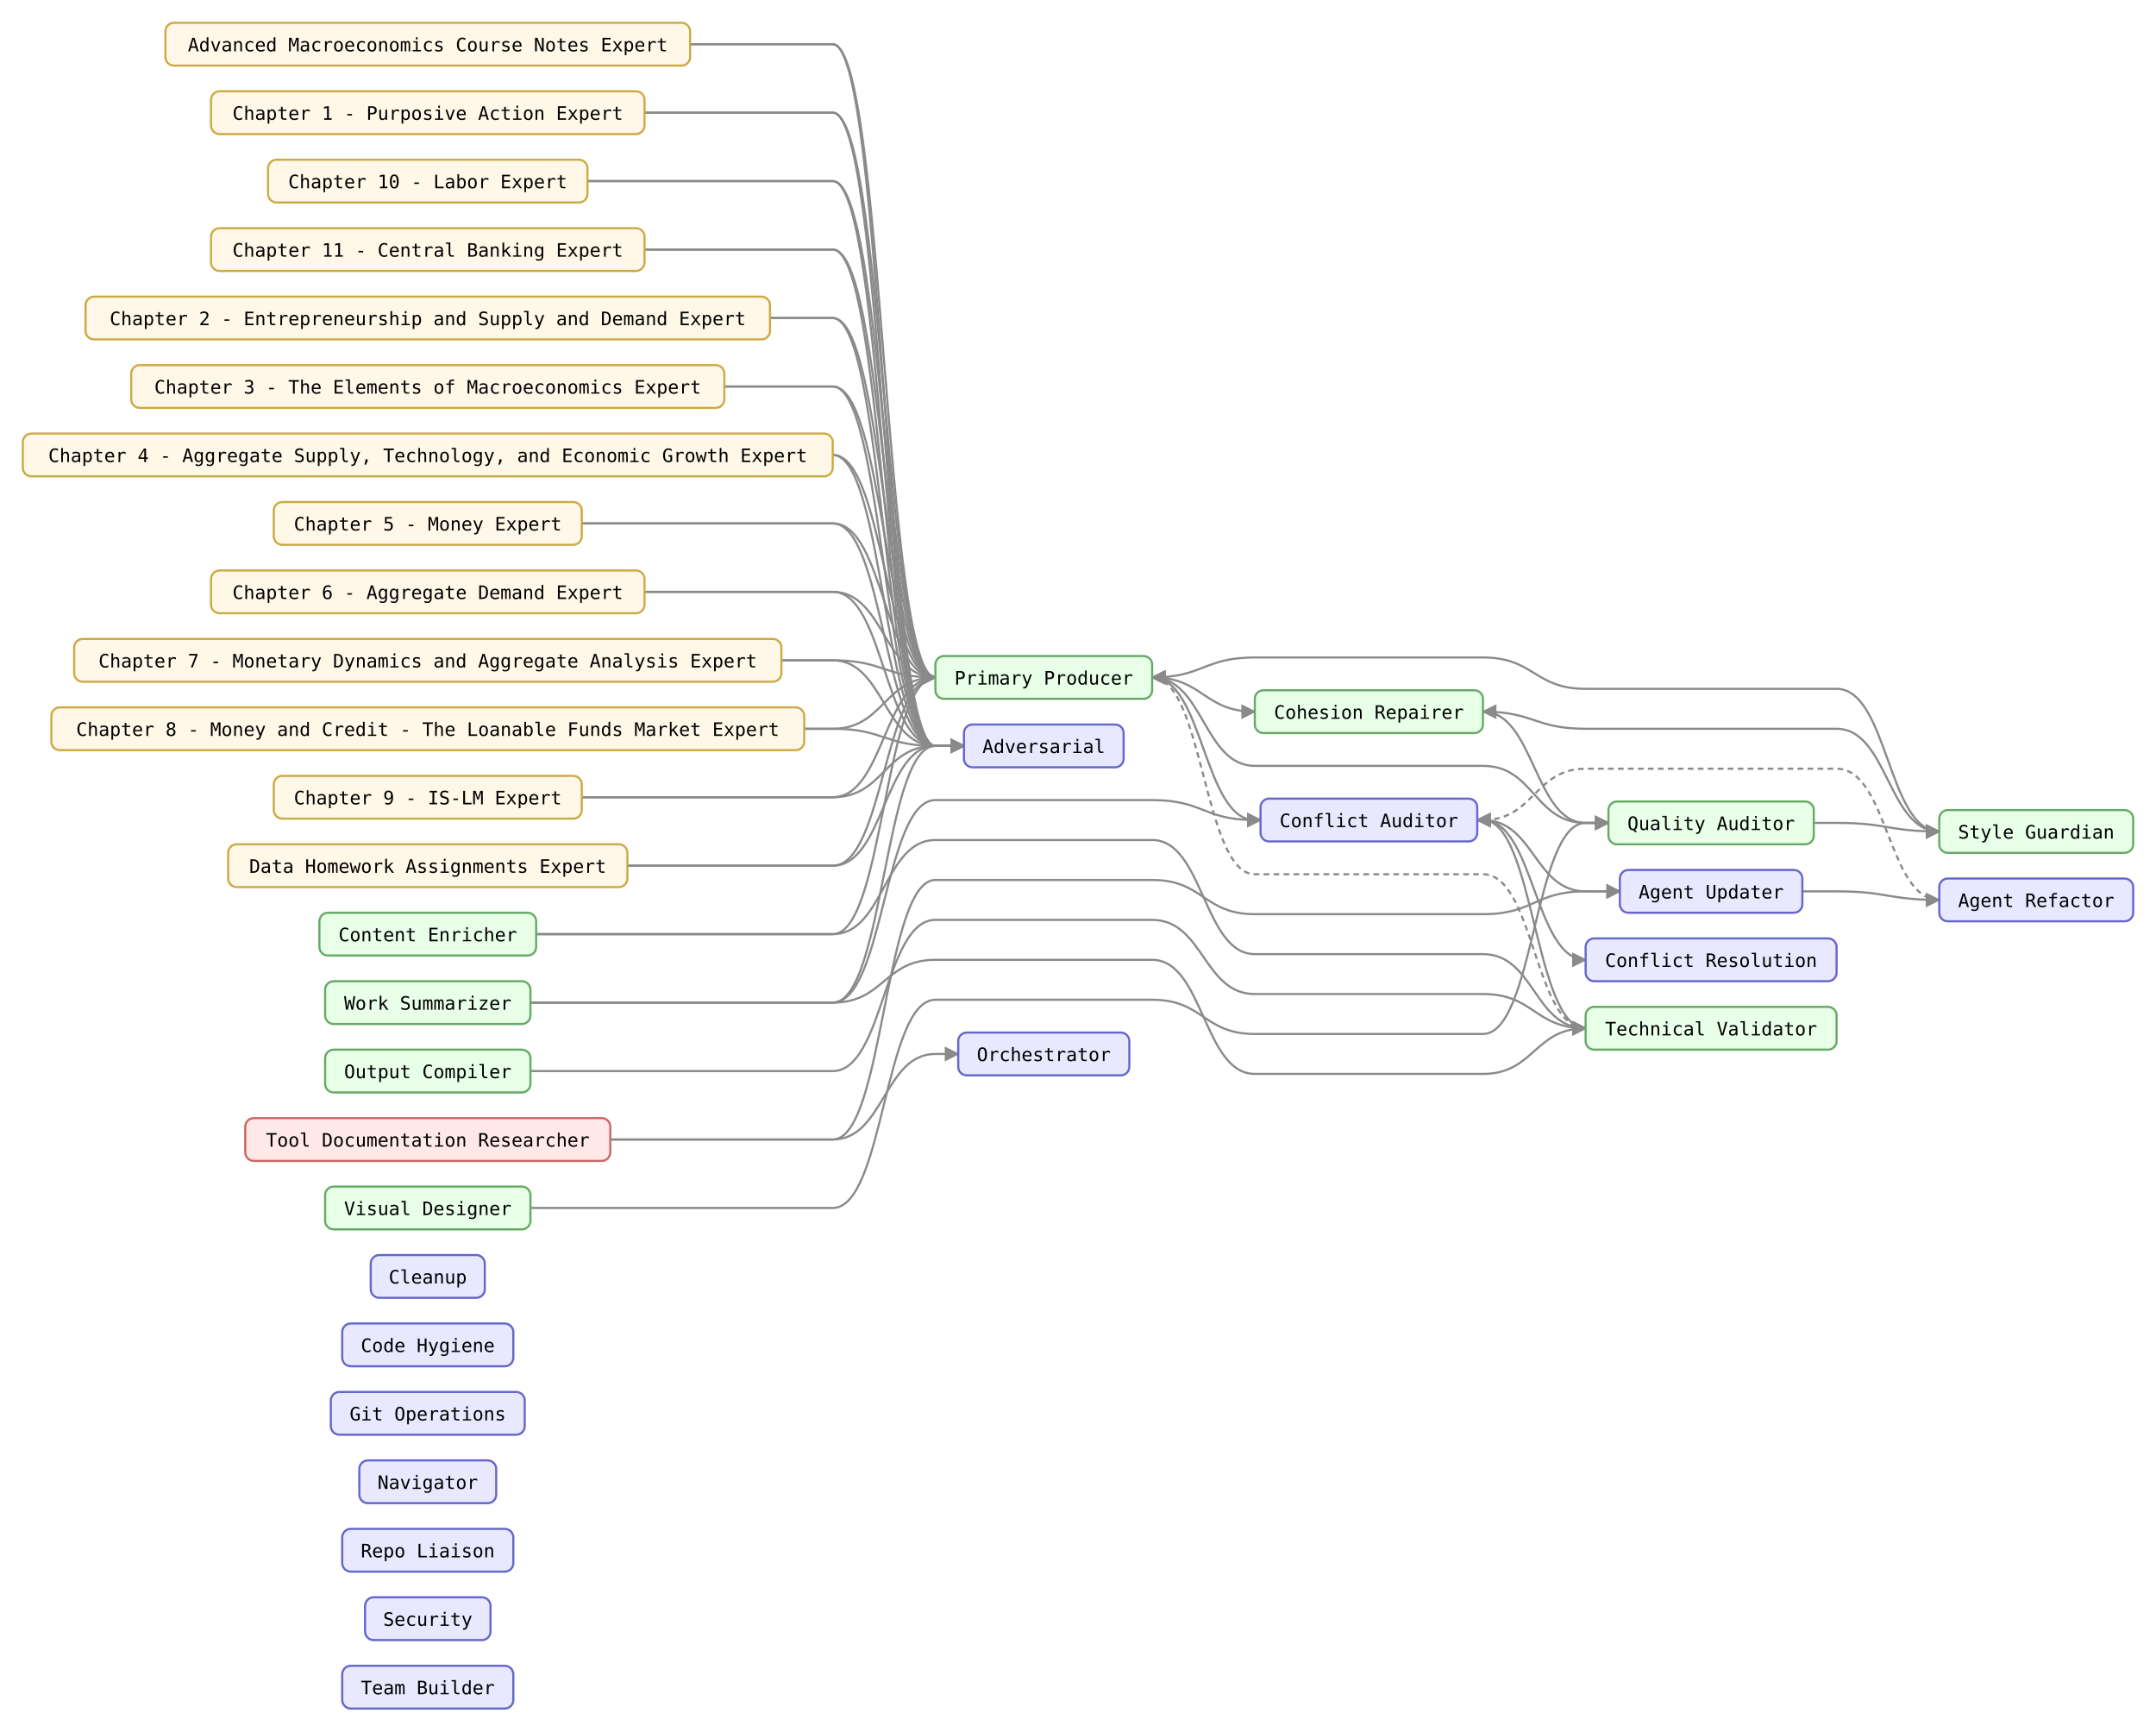
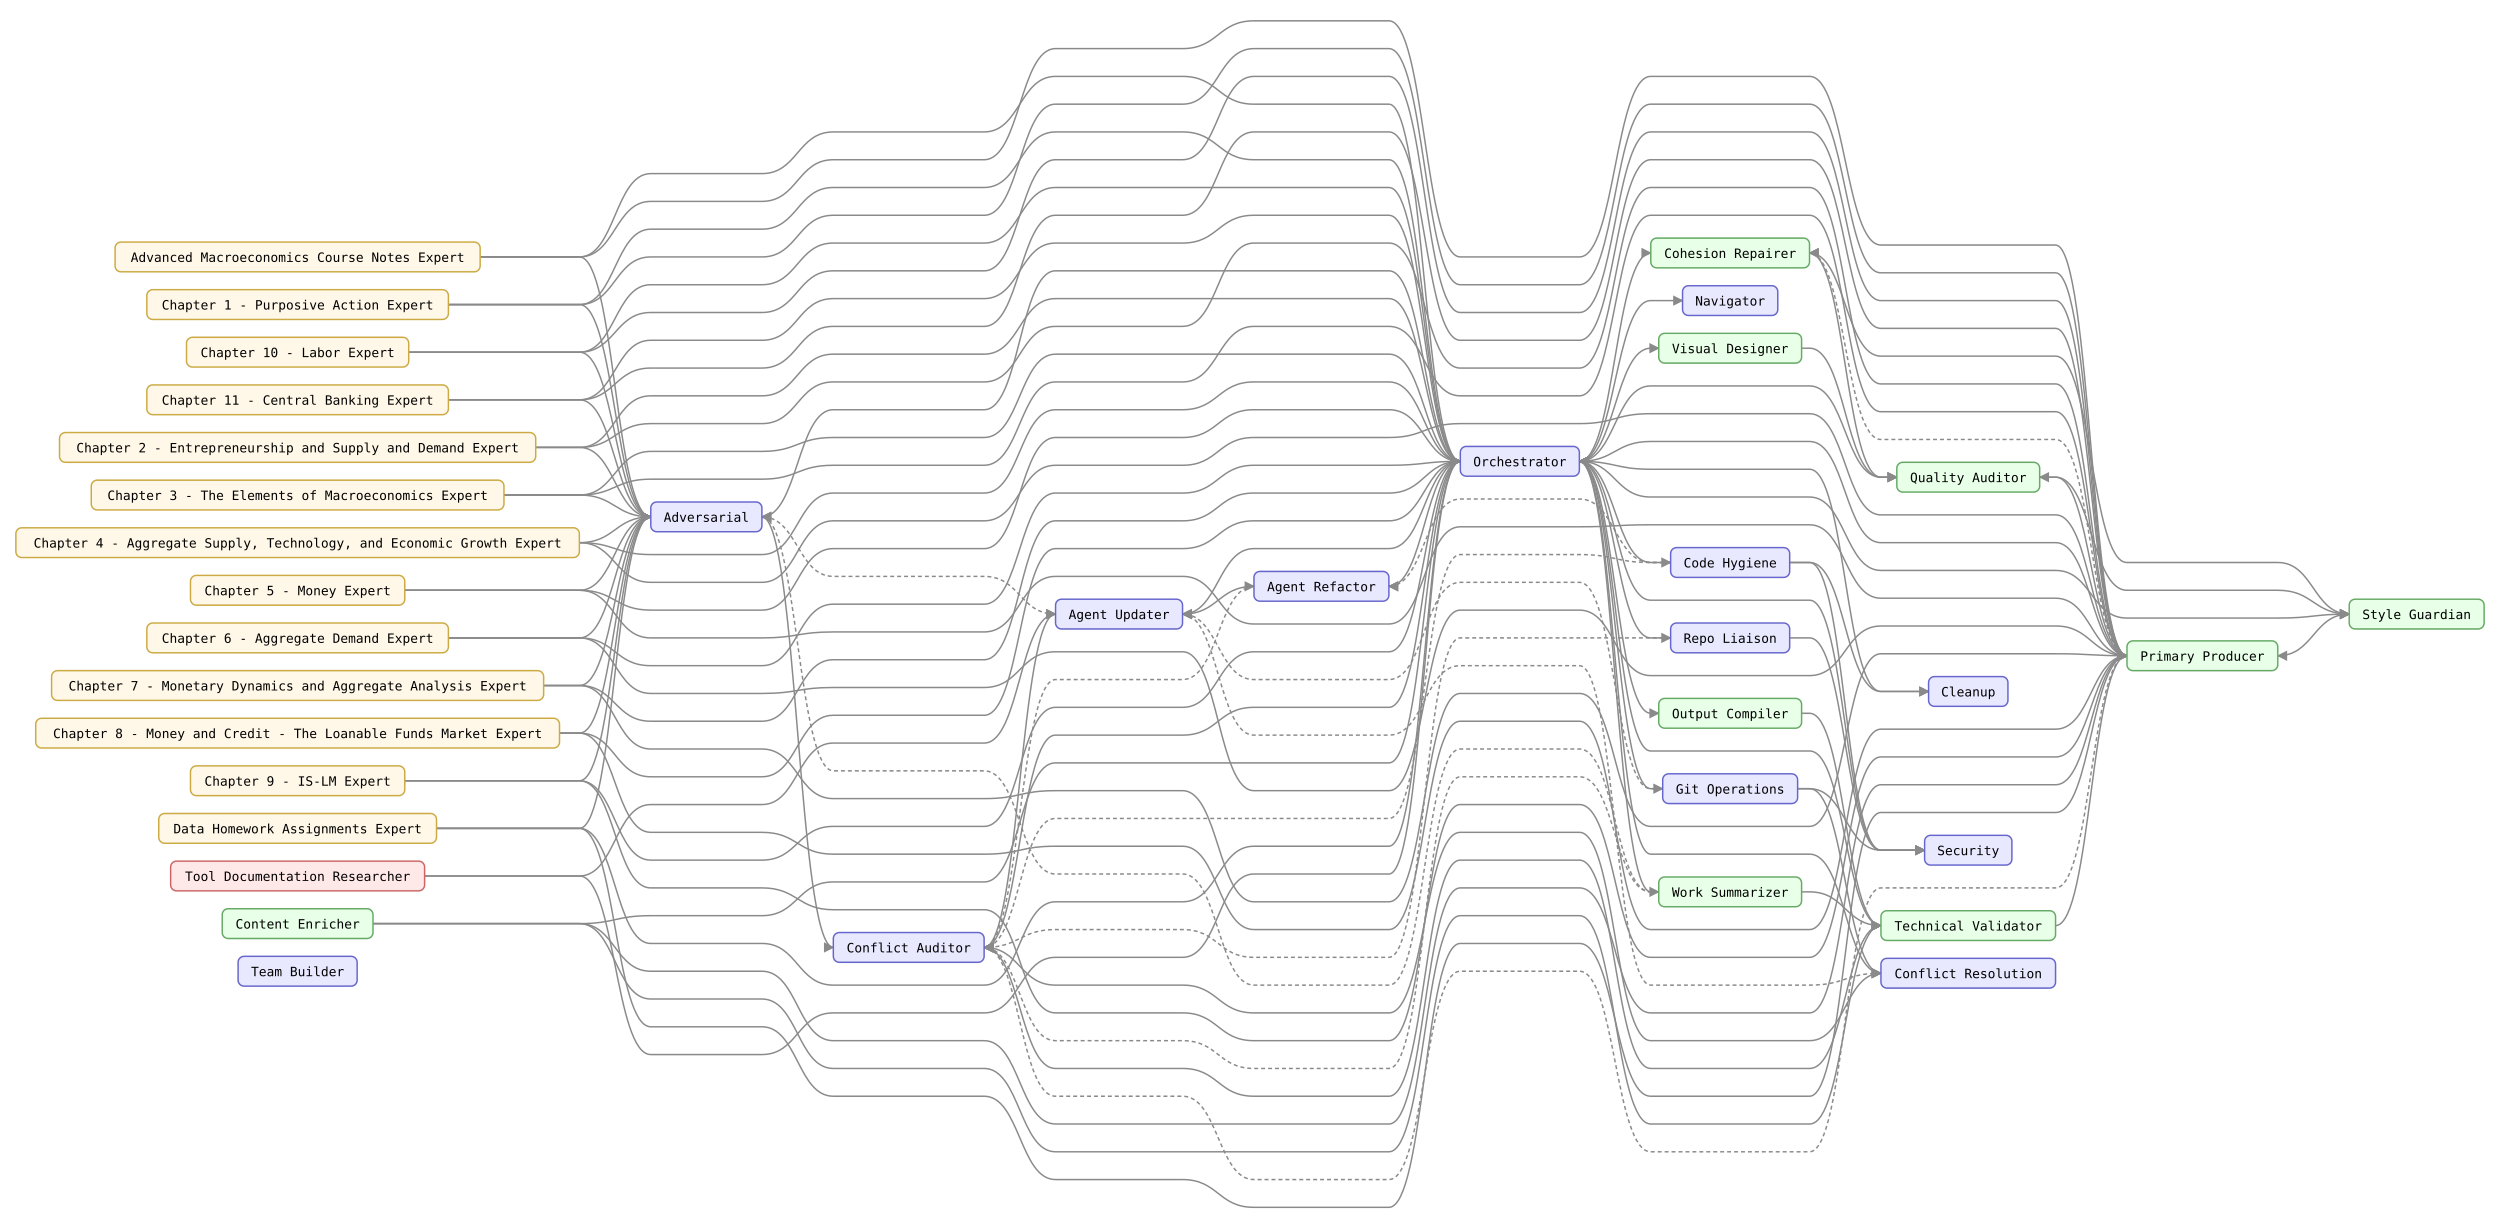
- <svg xmlns="http://www.w3.org/2000/svg" viewBox="0 0 1512 1214" width="1512" height="1214" font-family="monospace">
+ <svg xmlns="http://www.w3.org/2000/svg" viewBox="0 0 2520 1238" width="2520" height="1238" font-family="monospace">
  <defs>
    <marker id="arrow" viewBox="0 0 10 10" refX="9" refY="5" markerWidth="7" markerHeight="7" orient="auto-start-reverse">
      <polygon points="0,0 10,5 0,10" fill="#8a8a8a" />
    </marker>
  </defs>
-   <path d="M484,31 L584,31 C620,31 620,523 656,523 L676,523" fill="none" stroke="#8a8a8a" stroke-width="1.5" marker-end="url(#arrow)" />
-   <path d="M484,31 L584,31 C620,31 620,475 656,475" fill="none" stroke="#8a8a8a" stroke-width="1.5" marker-end="url(#arrow)" />
-   <path d="M1360,631 C1324,631 1324,539 1288,539 L1112,539 C1076,539 1076,575 1040,575 L1036,575" fill="none" stroke="#8a8a8a" stroke-width="1.5" stroke-dasharray="4,3" marker-end="url(#arrow)" />
-   <path d="M1264,625 L1288,625 C1324,625 1324,631 1360,631" fill="none" stroke="#8a8a8a" stroke-width="1.5" marker-end="url(#arrow)" />
-   <path d="M1136,625 L1112,625 C1076,625 1076,575 1040,575 L1036,575" fill="none" stroke="#8a8a8a" stroke-width="1.5" marker-start="url(#arrow)" marker-end="url(#arrow)" />
-   <path d="M452,79 L584,79 C620,79 620,523 656,523 L676,523" fill="none" stroke="#8a8a8a" stroke-width="1.5" marker-end="url(#arrow)" />
-   <path d="M452,79 L584,79 C620,79 620,475 656,475" fill="none" stroke="#8a8a8a" stroke-width="1.5" marker-end="url(#arrow)" />
-   <path d="M412,127 L584,127 C620,127 620,523 656,523 L676,523" fill="none" stroke="#8a8a8a" stroke-width="1.5" marker-end="url(#arrow)" />
-   <path d="M412,127 L584,127 C620,127 620,475 656,475" fill="none" stroke="#8a8a8a" stroke-width="1.5" marker-end="url(#arrow)" />
-   <path d="M452,175 L584,175 C620,175 620,523 656,523 L676,523" fill="none" stroke="#8a8a8a" stroke-width="1.5" marker-end="url(#arrow)" />
-   <path d="M452,175 L584,175 C620,175 620,475 656,475" fill="none" stroke="#8a8a8a" stroke-width="1.5" marker-end="url(#arrow)" />
-   <path d="M540,223 L584,223 C620,223 620,523 656,523 L676,523" fill="none" stroke="#8a8a8a" stroke-width="1.5" marker-end="url(#arrow)" />
-   <path d="M540,223 L584,223 C620,223 620,475 656,475" fill="none" stroke="#8a8a8a" stroke-width="1.5" marker-end="url(#arrow)" />
-   <path d="M508,271 L584,271 C620,271 620,523 656,523 L676,523" fill="none" stroke="#8a8a8a" stroke-width="1.5" marker-end="url(#arrow)" />
-   <path d="M508,271 L584,271 C620,271 620,475 656,475" fill="none" stroke="#8a8a8a" stroke-width="1.5" marker-end="url(#arrow)" />
-   <path d="M584,319 C620,319 620,523 656,523 L676,523" fill="none" stroke="#8a8a8a" stroke-width="1.5" marker-end="url(#arrow)" />
-   <path d="M584,319 C620,319 620,475 656,475" fill="none" stroke="#8a8a8a" stroke-width="1.5" marker-end="url(#arrow)" />
-   <path d="M408,367 L584,367 C620,367 620,523 656,523 L676,523" fill="none" stroke="#8a8a8a" stroke-width="1.5" marker-end="url(#arrow)" />
-   <path d="M408,367 L584,367 C620,367 620,475 656,475" fill="none" stroke="#8a8a8a" stroke-width="1.5" marker-end="url(#arrow)" />
-   <path d="M452,415 L584,415 C620,415 620,523 656,523 L676,523" fill="none" stroke="#8a8a8a" stroke-width="1.5" marker-end="url(#arrow)" />
-   <path d="M452,415 L584,415 C620,415 620,475 656,475" fill="none" stroke="#8a8a8a" stroke-width="1.5" marker-end="url(#arrow)" />
-   <path d="M548,463 L584,463 C620,463 620,523 656,523 L676,523" fill="none" stroke="#8a8a8a" stroke-width="1.5" marker-end="url(#arrow)" />
-   <path d="M548,463 L584,463 C620,463 620,475 656,475" fill="none" stroke="#8a8a8a" stroke-width="1.5" marker-end="url(#arrow)" />
-   <path d="M564,511 L584,511 C620,511 620,523 656,523 L676,523" fill="none" stroke="#8a8a8a" stroke-width="1.5" marker-end="url(#arrow)" />
-   <path d="M564,511 L584,511 C620,511 620,475 656,475" fill="none" stroke="#8a8a8a" stroke-width="1.5" marker-end="url(#arrow)" />
-   <path d="M408,559 L584,559 C620,559 620,523 656,523 L676,523" fill="none" stroke="#8a8a8a" stroke-width="1.5" marker-end="url(#arrow)" />
-   <path d="M408,559 L584,559 C620,559 620,475 656,475" fill="none" stroke="#8a8a8a" stroke-width="1.5" marker-end="url(#arrow)" />
-   <path d="M1040,499 C1076,499 1076,577 1112,577 L1128,577" fill="none" stroke="#8a8a8a" stroke-width="1.5" marker-start="url(#arrow)" marker-end="url(#arrow)" />
-   <path d="M1040,499 C1076,499 1076,511 1112,511 L1288,511 C1324,511 1324,583 1360,583" fill="none" stroke="#8a8a8a" stroke-width="1.5" marker-end="url(#arrow)" />
-   <path d="M1036,575 L1040,575 C1076,575 1076,673 1112,673" fill="none" stroke="#8a8a8a" stroke-width="1.5" marker-end="url(#arrow)" />
-   <path d="M1036,575 L1040,575 C1076,575 1076,721 1112,721" fill="none" stroke="#8a8a8a" stroke-width="1.5" marker-start="url(#arrow)" marker-end="url(#arrow)" />
-   <path d="M376,655 L584,655 C620,655 620,475 656,475" fill="none" stroke="#8a8a8a" stroke-width="1.5" marker-end="url(#arrow)" />
-   <path d="M376,655 L584,655 C620,655 620,589 656,589 L808,589 C844,589 844,669 880,669 L1040,669 C1076,669 1076,721 1112,721" fill="none" stroke="#8a8a8a" stroke-width="1.5" marker-end="url(#arrow)" />
-   <path d="M440,607 L584,607 C620,607 620,523 656,523 L676,523" fill="none" stroke="#8a8a8a" stroke-width="1.5" marker-end="url(#arrow)" />
-   <path d="M440,607 L584,607 C620,607 620,475 656,475" fill="none" stroke="#8a8a8a" stroke-width="1.5" marker-end="url(#arrow)" />
-   <path d="M372,751 L584,751 C620,751 620,645 656,645 L808,645 C844,645 844,697 880,697 L1040,697 C1076,697 1076,721 1112,721" fill="none" stroke="#8a8a8a" stroke-width="1.5" marker-end="url(#arrow)" />
-   <path d="M808,475 C844,475 844,499 880,499" fill="none" stroke="#8a8a8a" stroke-width="1.5" marker-end="url(#arrow)" />
-   <path d="M808,475 C844,475 844,575 880,575 L884,575" fill="none" stroke="#8a8a8a" stroke-width="1.5" marker-end="url(#arrow)" />
-   <path d="M808,475 C844,475 844,537 880,537 L1040,537 C1076,537 1076,577 1112,577 L1128,577" fill="none" stroke="#8a8a8a" stroke-width="1.5" marker-start="url(#arrow)" marker-end="url(#arrow)" />
-   <path d="M808,475 C844,475 844,461 880,461 L1040,461 C1076,461 1076,483 1112,483 L1288,483 C1324,483 1324,583 1360,583" fill="none" stroke="#8a8a8a" stroke-width="1.5" marker-start="url(#arrow)" marker-end="url(#arrow)" />
-   <path d="M1272,577 L1288,577 C1324,577 1324,583 1360,583" fill="none" stroke="#8a8a8a" stroke-width="1.5" marker-end="url(#arrow)" />
-   <path d="M1112,721 C1076,721 1076,613 1040,613 L880,613 C844,613 844,475 808,475" fill="none" stroke="#8a8a8a" stroke-width="1.5" stroke-dasharray="4,3" marker-end="url(#arrow)" />
-   <path d="M428,799 L584,799 C620,799 620,617 656,617 L808,617 C844,617 844,641 880,641 L1040,641 C1076,641 1076,625 1112,625 L1136,625" fill="none" stroke="#8a8a8a" stroke-width="1.5" marker-end="url(#arrow)" />
-   <path d="M428,799 L584,799 C620,799 620,739 656,739 L672,739" fill="none" stroke="#8a8a8a" stroke-width="1.5" marker-end="url(#arrow)" />
-   <path d="M372,847 L584,847 C620,847 620,701 656,701 L808,701 C844,701 844,725 880,725 L1040,725 C1076,725 1076,577 1112,577 L1128,577" fill="none" stroke="#8a8a8a" stroke-width="1.5" marker-end="url(#arrow)" />
-   <path d="M372,703 L584,703 C620,703 620,523 656,523 L676,523" fill="none" stroke="#8a8a8a" stroke-width="1.5" marker-end="url(#arrow)" />
-   <path d="M372,703 L584,703 C620,703 620,561 656,561 L808,561 C844,561 844,575 880,575 L884,575" fill="none" stroke="#8a8a8a" stroke-width="1.5" marker-end="url(#arrow)" />
-   <path d="M372,703 L584,703 C620,703 620,673 656,673 L808,673 C844,673 844,753 880,753 L1040,753 C1076,753 1076,721 1112,721" fill="none" stroke="#8a8a8a" stroke-width="1.5" marker-end="url(#arrow)" />
-   <rect x="116" y="16" width="368" height="30" rx="6" fill="#fff8e8" stroke="#ccaa44" stroke-width="1.5" />
-   <text x="300" y="36" font-size="13" text-anchor="middle" fill="#000000">Advanced Macroeconomics Course Notes Expert</text>
-   <rect x="676" y="508" width="112" height="30" rx="6" fill="#e8e8ff" stroke="#6666cc" stroke-width="1.5" />
-   <text x="732" y="528" font-size="13" text-anchor="middle" fill="#000000">Adversarial</text>
-   <rect x="1360" y="616" width="136" height="30" rx="6" fill="#e8e8ff" stroke="#6666cc" stroke-width="1.5" />
-   <text x="1428" y="636" font-size="13" text-anchor="middle" fill="#000000">Agent Refactor</text>
-   <rect x="1136" y="610" width="128" height="30" rx="6" fill="#e8e8ff" stroke="#6666cc" stroke-width="1.5" />
-   <text x="1200" y="630" font-size="13" text-anchor="middle" fill="#000000">Agent Updater</text>
-   <rect x="148" y="64" width="304" height="30" rx="6" fill="#fff8e8" stroke="#ccaa44" stroke-width="1.5" />
-   <text x="300" y="84" font-size="13" text-anchor="middle" fill="#000000">Chapter 1 - Purposive Action Expert</text>
-   <rect x="188" y="112" width="224" height="30" rx="6" fill="#fff8e8" stroke="#ccaa44" stroke-width="1.5" />
-   <text x="300" y="132" font-size="13" text-anchor="middle" fill="#000000">Chapter 10 - Labor Expert</text>
-   <rect x="148" y="160" width="304" height="30" rx="6" fill="#fff8e8" stroke="#ccaa44" stroke-width="1.5" />
-   <text x="300" y="180" font-size="13" text-anchor="middle" fill="#000000">Chapter 11 - Central Banking Expert</text>
-   <rect x="60" y="208" width="480" height="30" rx="6" fill="#fff8e8" stroke="#ccaa44" stroke-width="1.5" />
-   <text x="300" y="228" font-size="13" text-anchor="middle" fill="#000000">Chapter 2 - Entrepreneurship and Supply and Demand Expert</text>
-   <rect x="92" y="256" width="416" height="30" rx="6" fill="#fff8e8" stroke="#ccaa44" stroke-width="1.5" />
-   <text x="300" y="276" font-size="13" text-anchor="middle" fill="#000000">Chapter 3 - The Elements of Macroeconomics Expert</text>
-   <rect x="16" y="304" width="568" height="30" rx="6" fill="#fff8e8" stroke="#ccaa44" stroke-width="1.5" />
-   <text x="300" y="324" font-size="13" text-anchor="middle" fill="#000000">Chapter 4 - Aggregate Supply, Technology, and Economic Growth Expert</text>
-   <rect x="192" y="352" width="216" height="30" rx="6" fill="#fff8e8" stroke="#ccaa44" stroke-width="1.5" />
-   <text x="300" y="372" font-size="13" text-anchor="middle" fill="#000000">Chapter 5 - Money Expert</text>
-   <rect x="148" y="400" width="304" height="30" rx="6" fill="#fff8e8" stroke="#ccaa44" stroke-width="1.5" />
-   <text x="300" y="420" font-size="13" text-anchor="middle" fill="#000000">Chapter 6 - Aggregate Demand Expert</text>
-   <rect x="52" y="448" width="496" height="30" rx="6" fill="#fff8e8" stroke="#ccaa44" stroke-width="1.5" />
-   <text x="300" y="468" font-size="13" text-anchor="middle" fill="#000000">Chapter 7 - Monetary Dynamics and Aggregate Analysis Expert</text>
-   <rect x="36" y="496" width="528" height="30" rx="6" fill="#fff8e8" stroke="#ccaa44" stroke-width="1.5" />
-   <text x="300" y="516" font-size="13" text-anchor="middle" fill="#000000">Chapter 8 - Money and Credit - The Loanable Funds Market Expert</text>
-   <rect x="192" y="544" width="216" height="30" rx="6" fill="#fff8e8" stroke="#ccaa44" stroke-width="1.5" />
-   <text x="300" y="564" font-size="13" text-anchor="middle" fill="#000000">Chapter 9 - IS-LM Expert</text>
-   <rect x="260" y="880" width="80" height="30" rx="6" fill="#e8e8ff" stroke="#6666cc" stroke-width="1.5" />
-   <text x="300" y="900" font-size="13" text-anchor="middle" fill="#000000">Cleanup</text>
-   <rect x="240" y="928" width="120" height="30" rx="6" fill="#e8e8ff" stroke="#6666cc" stroke-width="1.5" />
-   <text x="300" y="948" font-size="13" text-anchor="middle" fill="#000000">Code Hygiene</text>
-   <rect x="880" y="484" width="160" height="30" rx="6" fill="#e8ffe8" stroke="#66aa66" stroke-width="1.5" />
-   <text x="960" y="504" font-size="13" text-anchor="middle" fill="#000000">Cohesion Repairer</text>
-   <rect x="884" y="560" width="152" height="30" rx="6" fill="#e8e8ff" stroke="#6666cc" stroke-width="1.5" />
-   <text x="960" y="580" font-size="13" text-anchor="middle" fill="#000000">Conflict Auditor</text>
-   <rect x="1112" y="658" width="176" height="30" rx="6" fill="#e8e8ff" stroke="#6666cc" stroke-width="1.5" />
-   <text x="1200" y="678" font-size="13" text-anchor="middle" fill="#000000">Conflict Resolution</text>
-   <rect x="224" y="640" width="152" height="30" rx="6" fill="#e8ffe8" stroke="#66aa66" stroke-width="1.5" />
-   <text x="300" y="660" font-size="13" text-anchor="middle" fill="#000000">Content Enricher</text>
-   <rect x="160" y="592" width="280" height="30" rx="6" fill="#fff8e8" stroke="#ccaa44" stroke-width="1.5" />
-   <text x="300" y="612" font-size="13" text-anchor="middle" fill="#000000">Data Homework Assignments Expert</text>
-   <rect x="232" y="976" width="136" height="30" rx="6" fill="#e8e8ff" stroke="#6666cc" stroke-width="1.5" />
-   <text x="300" y="996" font-size="13" text-anchor="middle" fill="#000000">Git Operations</text>
-   <rect x="252" y="1024" width="96" height="30" rx="6" fill="#e8e8ff" stroke="#6666cc" stroke-width="1.5" />
-   <text x="300" y="1044" font-size="13" text-anchor="middle" fill="#000000">Navigator</text>
-   <rect x="672" y="724" width="120" height="30" rx="6" fill="#e8e8ff" stroke="#6666cc" stroke-width="1.5" />
-   <text x="732" y="744" font-size="13" text-anchor="middle" fill="#000000">Orchestrator</text>
-   <rect x="228" y="736" width="144" height="30" rx="6" fill="#e8ffe8" stroke="#66aa66" stroke-width="1.5" />
-   <text x="300" y="756" font-size="13" text-anchor="middle" fill="#000000">Output Compiler</text>
-   <rect x="656" y="460" width="152" height="30" rx="6" fill="#e8ffe8" stroke="#66aa66" stroke-width="1.5" />
-   <text x="732" y="480" font-size="13" text-anchor="middle" fill="#000000">Primary Producer</text>
-   <rect x="1128" y="562" width="144" height="30" rx="6" fill="#e8ffe8" stroke="#66aa66" stroke-width="1.5" />
-   <text x="1200" y="582" font-size="13" text-anchor="middle" fill="#000000">Quality Auditor</text>
-   <rect x="240" y="1072" width="120" height="30" rx="6" fill="#e8e8ff" stroke="#6666cc" stroke-width="1.5" />
-   <text x="300" y="1092" font-size="13" text-anchor="middle" fill="#000000">Repo Liaison</text>
-   <rect x="256" y="1120" width="88" height="30" rx="6" fill="#e8e8ff" stroke="#6666cc" stroke-width="1.5" />
-   <text x="300" y="1140" font-size="13" text-anchor="middle" fill="#000000">Security</text>
-   <rect x="1360" y="568" width="136" height="30" rx="6" fill="#e8ffe8" stroke="#66aa66" stroke-width="1.5" />
-   <text x="1428" y="588" font-size="13" text-anchor="middle" fill="#000000">Style Guardian</text>
-   <rect x="240" y="1168" width="120" height="30" rx="6" fill="#e8e8ff" stroke="#6666cc" stroke-width="1.5" />
-   <text x="300" y="1188" font-size="13" text-anchor="middle" fill="#000000">Team Builder</text>
-   <rect x="1112" y="706" width="176" height="30" rx="6" fill="#e8ffe8" stroke="#66aa66" stroke-width="1.5" />
-   <text x="1200" y="726" font-size="13" text-anchor="middle" fill="#000000">Technical Validator</text>
-   <rect x="172" y="784" width="256" height="30" rx="6" fill="#ffe8e8" stroke="#cc6666" stroke-width="1.5" />
-   <text x="300" y="804" font-size="13" text-anchor="middle" fill="#000000">Tool Documentation Researcher</text>
-   <rect x="228" y="832" width="144" height="30" rx="6" fill="#e8ffe8" stroke="#66aa66" stroke-width="1.5" />
-   <text x="300" y="852" font-size="13" text-anchor="middle" fill="#000000">Visual Designer</text>
-   <rect x="228" y="688" width="144" height="30" rx="6" fill="#e8ffe8" stroke="#66aa66" stroke-width="1.5" />
-   <text x="300" y="708" font-size="13" text-anchor="middle" fill="#000000">Work Summarizer</text>
+   <path d="M484,259 L584,259 C620,259 620,521 656,521" fill="none" stroke="#8a8a8a" stroke-width="1.5" marker-end="url(#arrow)" />
+   <path d="M484,259 L584,259 C620,259 620,175 656,175 L768,175 C804,175 804,133 840,133 L992,133 C1028,133 1028,77 1064,77 L1192,77 C1228,77 1228,105 1264,105 L1400,105 C1436,105 1436,465 1472,465" fill="none" stroke="#8a8a8a" stroke-width="1.5" marker-end="url(#arrow)" />
+   <path d="M484,259 L584,259 C620,259 620,203 656,203 L768,203 C804,203 804,161 840,161 L992,161 C1028,161 1028,49 1064,49 L1192,49 C1228,49 1228,21 1264,21 L1400,21 C1436,21 1436,259 1472,259 L1592,259 C1628,259 1628,77 1664,77 L1824,77 C1860,77 1860,247 1896,247 L2072,247 C2108,247 2108,661 2144,661" fill="none" stroke="#8a8a8a" stroke-width="1.5" marker-end="url(#arrow)" />
+   <path d="M768,521 C804,521 804,955 840,955" fill="none" stroke="#8a8a8a" stroke-width="1.5" marker-end="url(#arrow)" />
+   <path d="M768,521 C804,521 804,413 840,413 L992,413 C1028,413 1028,273 1064,273 L1192,273 L1264,273 L1400,273 C1436,273 1436,465 1472,465" fill="none" stroke="#8a8a8a" stroke-width="1.5" marker-start="url(#arrow)" marker-end="url(#arrow)" />
+   <path d="M1264,591 C1228,591 1228,685 1192,685 L1064,685 C1028,685 1028,955 992,955" fill="none" stroke="#8a8a8a" stroke-width="1.5" stroke-dasharray="4,3" marker-end="url(#arrow)" />
+   <path d="M1400,591 C1436,591 1436,465 1472,465" fill="none" stroke="#8a8a8a" stroke-width="1.5" marker-start="url(#arrow)" marker-end="url(#arrow)" />
+   <path d="M1064,619 C1028,619 1028,581 992,581 L840,581 C804,581 804,521 768,521" fill="none" stroke="#8a8a8a" stroke-width="1.5" stroke-dasharray="4,3" marker-end="url(#arrow)" />
+   <path d="M1192,619 C1228,619 1228,591 1264,591" fill="none" stroke="#8a8a8a" stroke-width="1.5" marker-end="url(#arrow)" />
+   <path d="M1064,619 C1028,619 1028,955 992,955" fill="none" stroke="#8a8a8a" stroke-width="1.5" marker-start="url(#arrow)" marker-end="url(#arrow)" />
+   <path d="M1192,619 C1228,619 1228,553 1264,553 L1400,553 C1436,553 1436,465 1472,465" fill="none" stroke="#8a8a8a" stroke-width="1.5" marker-start="url(#arrow)" marker-end="url(#arrow)" />
+   <path d="M452,307 L584,307 C620,307 620,521 656,521" fill="none" stroke="#8a8a8a" stroke-width="1.5" marker-end="url(#arrow)" />
+   <path d="M452,307 L584,307 C620,307 620,231 656,231 L768,231 C804,231 804,189 840,189 L992,189 C1028,189 1028,133 1064,133 L1192,133 C1228,133 1228,161 1264,161 L1400,161 C1436,161 1436,465 1472,465" fill="none" stroke="#8a8a8a" stroke-width="1.5" marker-end="url(#arrow)" />
+   <path d="M452,307 L584,307 C620,307 620,259 656,259 L768,259 C804,259 804,217 840,217 L992,217 C1028,217 1028,105 1064,105 L1192,105 C1228,105 1228,49 1264,49 L1400,49 C1436,49 1436,287 1472,287 L1592,287 C1628,287 1628,105 1664,105 L1824,105 C1860,105 1860,275 1896,275 L2072,275 C2108,275 2108,661 2144,661" fill="none" stroke="#8a8a8a" stroke-width="1.5" marker-end="url(#arrow)" />
+   <path d="M412,355 L584,355 C620,355 620,521 656,521" fill="none" stroke="#8a8a8a" stroke-width="1.5" marker-end="url(#arrow)" />
+   <path d="M412,355 L584,355 C620,355 620,287 656,287 L768,287 C804,287 804,245 840,245 L992,245 C1028,245 1028,189 1064,189 L1192,189 L1264,189 L1400,189 C1436,189 1436,465 1472,465" fill="none" stroke="#8a8a8a" stroke-width="1.5" marker-end="url(#arrow)" />
+   <path d="M412,355 L584,355 C620,355 620,315 656,315 L768,315 C804,315 804,273 840,273 L992,273 C1028,273 1028,161 1064,161 L1192,161 C1228,161 1228,77 1264,77 L1400,77 C1436,77 1436,315 1472,315 L1592,315 C1628,315 1628,133 1664,133 L1824,133 C1860,133 1860,303 1896,303 L2072,303 C2108,303 2108,661 2144,661" fill="none" stroke="#8a8a8a" stroke-width="1.5" marker-end="url(#arrow)" />
+   <path d="M452,403 L584,403 C620,403 620,521 656,521" fill="none" stroke="#8a8a8a" stroke-width="1.5" marker-end="url(#arrow)" />
+   <path d="M452,403 L584,403 C620,403 620,343 656,343 L768,343 C804,343 804,301 840,301 L992,301 C1028,301 1028,245 1064,245 L1192,245 C1228,245 1228,217 1264,217 L1400,217 C1436,217 1436,465 1472,465" fill="none" stroke="#8a8a8a" stroke-width="1.5" marker-end="url(#arrow)" />
+   <path d="M452,403 L584,403 C620,403 620,371 656,371 L768,371 C804,371 804,329 840,329 L992,329 C1028,329 1028,217 1064,217 L1192,217 C1228,217 1228,133 1264,133 L1400,133 C1436,133 1436,343 1472,343 L1592,343 C1628,343 1628,161 1664,161 L1824,161 C1860,161 1860,331 1896,331 L2072,331 C2108,331 2108,661 2144,661" fill="none" stroke="#8a8a8a" stroke-width="1.5" marker-end="url(#arrow)" />
+   <path d="M540,451 L584,451 C620,451 620,521 656,521" fill="none" stroke="#8a8a8a" stroke-width="1.5" marker-end="url(#arrow)" />
+   <path d="M540,451 L584,451 C620,451 620,399 656,399 L768,399 C804,399 804,357 840,357 L992,357 C1028,357 1028,301 1064,301 L1192,301 L1264,301 L1400,301 C1436,301 1436,465 1472,465" fill="none" stroke="#8a8a8a" stroke-width="1.5" marker-end="url(#arrow)" />
+   <path d="M540,451 L584,451 C620,451 620,427 656,427 L768,427 C804,427 804,385 840,385 L992,385 C1028,385 1028,329 1064,329 L1192,329 C1228,329 1228,245 1264,245 L1400,245 C1436,245 1436,371 1472,371 L1592,371 C1628,371 1628,189 1664,189 L1824,189 C1860,189 1860,387 1896,387 L2072,387 C2108,387 2108,661 2144,661" fill="none" stroke="#8a8a8a" stroke-width="1.5" marker-end="url(#arrow)" />
+   <path d="M508,499 L584,499 C620,499 620,521 656,521" fill="none" stroke="#8a8a8a" stroke-width="1.5" marker-end="url(#arrow)" />
+   <path d="M508,499 L584,499 C620,499 620,455 656,455 L768,455 C804,455 804,441 840,441 L992,441 C1028,441 1028,357 1064,357 L1192,357 L1264,357 L1400,357 C1436,357 1436,465 1472,465" fill="none" stroke="#8a8a8a" stroke-width="1.5" marker-end="url(#arrow)" />
+   <path d="M508,499 L584,499 C620,499 620,483 656,483 L768,483 C804,483 804,469 840,469 L992,469 C1028,469 1028,385 1064,385 L1192,385 C1228,385 1228,329 1264,329 L1400,329 C1436,329 1436,399 1472,399 L1592,399 C1628,399 1628,217 1664,217 L1824,217 C1860,217 1860,415 1896,415 L2072,415 C2108,415 2108,661 2144,661" fill="none" stroke="#8a8a8a" stroke-width="1.5" marker-end="url(#arrow)" />
+   <path d="M584,547 C620,547 620,521 656,521" fill="none" stroke="#8a8a8a" stroke-width="1.5" marker-end="url(#arrow)" />
+   <path d="M584,547 C620,547 620,559 656,559 L768,559 C804,559 804,497 840,497 L992,497 C1028,497 1028,413 1064,413 L1192,413 C1228,413 1228,385 1264,385 L1400,385 C1436,385 1436,465 1472,465" fill="none" stroke="#8a8a8a" stroke-width="1.5" marker-end="url(#arrow)" />
+   <path d="M584,547 C620,547 620,587 656,587 L768,587 C804,587 804,525 840,525 L992,525 C1028,525 1028,469 1064,469 L1192,469 C1228,469 1228,441 1264,441 L1400,441 C1436,441 1436,427 1472,427 L1592,427 C1628,427 1628,417 1664,417 L1824,417 C1860,417 1860,519 1896,519 L2072,519 C2108,519 2108,661 2144,661" fill="none" stroke="#8a8a8a" stroke-width="1.5" marker-end="url(#arrow)" />
+   <path d="M408,595 L584,595 C620,595 620,521 656,521" fill="none" stroke="#8a8a8a" stroke-width="1.5" marker-end="url(#arrow)" />
+   <path d="M408,595 L584,595 C620,595 620,615 656,615 L768,615 C804,615 804,553 840,553 L992,553 C1028,553 1028,441 1064,441 L1192,441 C1228,441 1228,413 1264,413 L1400,413 C1436,413 1436,465 1472,465" fill="none" stroke="#8a8a8a" stroke-width="1.5" marker-end="url(#arrow)" />
+   <path d="M408,595 L584,595 C620,595 620,643 656,643 L768,643 C804,643 804,637 840,637 L992,637 C1028,637 1028,581 1064,581 L1192,581 C1228,581 1228,629 1264,629 L1400,629 C1436,629 1436,531 1472,531 L1592,531 C1628,531 1628,529 1664,529 L1824,529 C1860,529 1860,603 1896,603 L2072,603 C2108,603 2108,661 2144,661" fill="none" stroke="#8a8a8a" stroke-width="1.5" marker-end="url(#arrow)" />
+   <path d="M452,643 L584,643 C620,643 620,521 656,521" fill="none" stroke="#8a8a8a" stroke-width="1.5" marker-end="url(#arrow)" />
+   <path d="M452,643 L584,643 C620,643 620,671 656,671 L768,671 C804,671 804,609 840,609 L992,609 C1028,609 1028,497 1064,497 L1192,497 C1228,497 1228,469 1264,469 L1400,469 C1436,469 1436,465 1472,465" fill="none" stroke="#8a8a8a" stroke-width="1.5" marker-end="url(#arrow)" />
+   <path d="M452,643 L584,643 C620,643 620,699 656,699 L768,699 C804,699 804,693 840,693 L992,693 C1028,693 1028,657 1064,657 L1192,657 C1228,657 1228,797 1264,797 L1400,797 C1436,797 1436,615 1472,615 L1592,615 C1628,615 1628,681 1664,681 L1824,681 C1860,681 1860,631 1896,631 L2072,631 C2108,631 2108,661 2144,661" fill="none" stroke="#8a8a8a" stroke-width="1.5" marker-end="url(#arrow)" />
+   <path d="M548,691 L584,691 C620,691 620,521 656,521" fill="none" stroke="#8a8a8a" stroke-width="1.5" marker-end="url(#arrow)" />
+   <path d="M548,691 L584,691 C620,691 620,727 656,727 L768,727 C804,727 804,665 840,665 L992,665 C1028,665 1028,525 1064,525 L1192,525 C1228,525 1228,497 1264,497 L1400,497 C1436,497 1436,465 1472,465" fill="none" stroke="#8a8a8a" stroke-width="1.5" marker-end="url(#arrow)" />
+   <path d="M548,691 L584,691 C620,691 620,755 656,755 L768,755 C804,755 804,805 840,805 L992,805 C1028,805 1028,797 1064,797 L1192,797 C1228,797 1228,909 1264,909 L1400,909 C1436,909 1436,699 1472,699 L1592,699 C1628,699 1628,833 1664,833 L1824,833 C1860,833 1860,659 1896,659 L2072,659 C2108,659 2108,661 2144,661" fill="none" stroke="#8a8a8a" stroke-width="1.5" marker-end="url(#arrow)" />
+   <path d="M564,739 L584,739 C620,739 620,521 656,521" fill="none" stroke="#8a8a8a" stroke-width="1.5" marker-end="url(#arrow)" />
+   <path d="M564,739 L584,739 C620,739 620,783 656,783 L768,783 C804,783 804,721 840,721 L992,721 C1028,721 1028,553 1064,553 L1192,553 C1228,553 1228,525 1264,525 L1400,525 C1436,525 1436,465 1472,465" fill="none" stroke="#8a8a8a" stroke-width="1.5" marker-end="url(#arrow)" />
+   <path d="M564,739 L584,739 C620,739 620,839 656,839 L768,839 C804,839 804,861 840,861 L992,861 C1028,861 1028,853 1064,853 L1192,853 C1228,853 1228,937 1264,937 L1400,937 C1436,937 1436,727 1472,727 L1592,727 C1628,727 1628,937 1664,937 L1824,937 C1860,937 1860,735 1896,735 L2072,735 C2108,735 2108,661 2144,661" fill="none" stroke="#8a8a8a" stroke-width="1.5" marker-end="url(#arrow)" />
+   <path d="M408,787 L584,787 C620,787 620,521 656,521" fill="none" stroke="#8a8a8a" stroke-width="1.5" marker-end="url(#arrow)" />
+   <path d="M408,787 L584,787 C620,787 620,867 656,867 L768,867 C804,867 804,833 840,833 L992,833 C1028,833 1028,713 1064,713 L1192,713 C1228,713 1228,657 1264,657 L1400,657 C1436,657 1436,465 1472,465" fill="none" stroke="#8a8a8a" stroke-width="1.5" marker-end="url(#arrow)" />
+   <path d="M408,787 L584,787 C620,787 620,895 656,895 L768,895 C804,895 804,917 840,917 L992,917 C1028,917 1028,1021 1064,1021 L1192,1021 C1228,1021 1228,1049 1264,1049 L1400,1049 C1436,1049 1436,811 1472,811 L1592,811 C1628,811 1628,965 1664,965 L1824,965 C1860,965 1860,763 1896,763 L2072,763 C2108,763 2108,661 2144,661" fill="none" stroke="#8a8a8a" stroke-width="1.5" marker-end="url(#arrow)" />
+   <path d="M1944,697 L1896,697 C1860,697 1860,473 1824,473 L1664,473 C1628,473 1628,465 1592,465" fill="none" stroke="#8a8a8a" stroke-width="1.5" marker-start="url(#arrow)" marker-end="url(#arrow)" />
+   <path d="M1684,567 L1664,567 C1628,567 1628,503 1592,503 L1472,503 C1436,503 1436,591 1400,591" fill="none" stroke="#8a8a8a" stroke-width="1.5" stroke-dasharray="4,3" marker-end="url(#arrow)" />
+   <path d="M1804,567 L1824,567 C1860,567 1860,697 1896,697 L1944,697" fill="none" stroke="#8a8a8a" stroke-width="1.5" marker-end="url(#arrow)" />
+   <path d="M1684,567 L1664,567 C1628,567 1628,559 1592,559 L1472,559 C1436,559 1436,825 1400,825 L1264,825 L1192,825 L1064,825 C1028,825 1028,955 992,955" fill="none" stroke="#8a8a8a" stroke-width="1.5" stroke-dasharray="4,3" marker-end="url(#arrow)" />
+   <path d="M1684,567 L1664,567 C1628,567 1628,465 1592,465" fill="none" stroke="#8a8a8a" stroke-width="1.5" marker-start="url(#arrow)" marker-end="url(#arrow)" />
+   <path d="M1804,567 L1824,567 C1860,567 1860,857 1896,857 L1940,857" fill="none" stroke="#8a8a8a" stroke-width="1.5" marker-end="url(#arrow)" />
+   <path d="M1664,255 C1628,255 1628,465 1592,465" fill="none" stroke="#8a8a8a" stroke-width="1.5" marker-start="url(#arrow)" marker-end="url(#arrow)" />
+   <path d="M1824,255 C1860,255 1860,481 1896,481 L1912,481" fill="none" stroke="#8a8a8a" stroke-width="1.5" marker-start="url(#arrow)" marker-end="url(#arrow)" />
+   <path d="M1824,255 C1860,255 1860,359 1896,359 L2072,359 C2108,359 2108,567 2144,567 L2296,567 C2332,567 2332,619 2368,619" fill="none" stroke="#8a8a8a" stroke-width="1.5" marker-end="url(#arrow)" />
+   <path d="M992,955 C1028,955 1028,993 1064,993 L1192,993 C1228,993 1228,1021 1264,1021 L1400,1021 C1436,1021 1436,839 1472,839 L1592,839 C1628,839 1628,1049 1664,1049 L1824,1049 C1860,1049 1860,981 1896,981" fill="none" stroke="#8a8a8a" stroke-width="1.5" marker-end="url(#arrow)" />
+   <path d="M992,955 C1028,955 1028,741 1064,741 L1192,741 C1228,741 1228,713 1264,713 L1400,713 C1436,713 1436,465 1472,465" fill="none" stroke="#8a8a8a" stroke-width="1.5" marker-start="url(#arrow)" marker-end="url(#arrow)" />
+   <path d="M992,955 C1028,955 1028,1077 1064,1077 L1192,1077 C1228,1077 1228,1105 1264,1105 L1400,1105 C1436,1105 1436,867 1472,867 L1592,867 C1628,867 1628,1077 1664,1077 L1824,1077 C1860,1077 1860,933 1896,933" fill="none" stroke="#8a8a8a" stroke-width="1.5" marker-start="url(#arrow)" marker-end="url(#arrow)" />
+   <path d="M1896,981 C1860,981 1860,993 1824,993 L1664,993 C1628,993 1628,671 1592,671 L1472,671 C1436,671 1436,741 1400,741 L1264,741 C1228,741 1228,619 1192,619" fill="none" stroke="#8a8a8a" stroke-width="1.5" stroke-dasharray="4,3" marker-end="url(#arrow)" />
+   <path d="M1896,981 C1860,981 1860,861 1824,861 L1664,861 C1628,861 1628,465 1592,465" fill="none" stroke="#8a8a8a" stroke-width="1.5" marker-start="url(#arrow)" marker-end="url(#arrow)" />
+   <path d="M376,931 L584,931 C620,931 620,923 656,923 L768,923 C804,923 804,889 840,889 L992,889 C1028,889 1028,769 1064,769 L1192,769 L1264,769 L1400,769 C1436,769 1436,465 1472,465" fill="none" stroke="#8a8a8a" stroke-width="1.5" marker-end="url(#arrow)" />
+   <path d="M376,931 L584,931 C620,931 620,979 656,979 L768,979 C804,979 804,1049 840,1049 L992,1049 C1028,1049 1028,1133 1064,1133 L1192,1133 L1264,1133 L1400,1133 C1436,1133 1436,895 1472,895 L1592,895 C1628,895 1628,1021 1664,1021 L1824,1021 C1860,1021 1860,791 1896,791 L2072,791 C2108,791 2108,661 2144,661" fill="none" stroke="#8a8a8a" stroke-width="1.5" marker-end="url(#arrow)" />
+   <path d="M376,931 L584,931 C620,931 620,1007 656,1007 L768,1007 C804,1007 804,1077 840,1077 L992,1077 C1028,1077 1028,1161 1064,1161 L1192,1161 L1264,1161 L1400,1161 C1436,1161 1436,923 1472,923 L1592,923 C1628,923 1628,1133 1664,1133 L1824,1133 C1860,1133 1860,933 1896,933" fill="none" stroke="#8a8a8a" stroke-width="1.5" marker-end="url(#arrow)" />
+   <path d="M440,835 L584,835 C620,835 620,521 656,521" fill="none" stroke="#8a8a8a" stroke-width="1.5" marker-end="url(#arrow)" />
+   <path d="M440,835 L584,835 C620,835 620,951 656,951 L768,951 C804,951 804,993 840,993 L992,993 C1028,993 1028,909 1064,909 L1192,909 C1228,909 1228,853 1264,853 L1400,853 C1436,853 1436,465 1472,465" fill="none" stroke="#8a8a8a" stroke-width="1.5" marker-end="url(#arrow)" />
+   <path d="M440,835 L584,835 C620,835 620,1035 656,1035 L768,1035 C804,1035 804,1105 840,1105 L992,1105 C1028,1105 1028,1189 1064,1189 L1192,1189 C1228,1189 1228,1217 1264,1217 L1400,1217 C1436,1217 1436,951 1472,951 L1592,951 C1628,951 1628,1105 1664,1105 L1824,1105 C1860,1105 1860,819 1896,819 L2072,819 C2108,819 2108,661 2144,661" fill="none" stroke="#8a8a8a" stroke-width="1.5" marker-end="url(#arrow)" />
+   <path d="M1676,795 L1664,795 C1628,795 1628,587 1592,587 L1472,587 C1436,587 1436,685 1400,685 L1264,685 C1228,685 1228,619 1192,619" fill="none" stroke="#8a8a8a" stroke-width="1.5" stroke-dasharray="4,3" marker-end="url(#arrow)" />
+   <path d="M1812,795 L1824,795 C1860,795 1860,981 1896,981" fill="none" stroke="#8a8a8a" stroke-width="1.5" marker-end="url(#arrow)" />
+   <path d="M1676,795 L1664,795 C1628,795 1628,465 1592,465" fill="none" stroke="#8a8a8a" stroke-width="1.5" marker-start="url(#arrow)" marker-end="url(#arrow)" />
+   <path d="M1812,795 L1824,795 C1860,795 1860,857 1896,857 L1940,857" fill="none" stroke="#8a8a8a" stroke-width="1.5" marker-end="url(#arrow)" />
+   <path d="M1696,303 L1664,303 C1628,303 1628,465 1592,465" fill="none" stroke="#8a8a8a" stroke-width="1.5" marker-start="url(#arrow)" marker-end="url(#arrow)" />
+   <path d="M1592,465 C1628,465 1628,719 1664,719 L1672,719" fill="none" stroke="#8a8a8a" stroke-width="1.5" marker-start="url(#arrow)" marker-end="url(#arrow)" />
+   <path d="M1592,465 C1628,465 1628,445 1664,445 L1824,445 C1860,445 1860,547 1896,547 L2072,547 C2108,547 2108,661 2144,661" fill="none" stroke="#8a8a8a" stroke-width="1.5" marker-start="url(#arrow)" marker-end="url(#arrow)" />
+   <path d="M1592,465 C1628,465 1628,389 1664,389 L1824,389 C1860,389 1860,481 1896,481 L1912,481" fill="none" stroke="#8a8a8a" stroke-width="1.5" marker-start="url(#arrow)" marker-end="url(#arrow)" />
+   <path d="M1592,465 C1628,465 1628,643 1664,643 L1684,643" fill="none" stroke="#8a8a8a" stroke-width="1.5" marker-start="url(#arrow)" marker-end="url(#arrow)" />
+   <path d="M1592,465 C1628,465 1628,605 1664,605 L1824,605 C1860,605 1860,857 1896,857 L1940,857" fill="none" stroke="#8a8a8a" stroke-width="1.5" marker-start="url(#arrow)" marker-end="url(#arrow)" />
+   <path d="M1592,465 C1628,465 1628,501 1664,501 L1824,501 C1860,501 1860,575 1896,575 L2072,575 C2108,575 2108,623 2144,623 L2296,623 C2332,623 2332,619 2368,619" fill="none" stroke="#8a8a8a" stroke-width="1.5" marker-start="url(#arrow)" marker-end="url(#arrow)" />
+   <path d="M1592,465 C1628,465 1628,757 1664,757 L1824,757 C1860,757 1860,933 1896,933" fill="none" stroke="#8a8a8a" stroke-width="1.5" marker-start="url(#arrow)" marker-end="url(#arrow)" />
+   <path d="M1592,465 C1628,465 1628,351 1664,351 L1672,351" fill="none" stroke="#8a8a8a" stroke-width="1.5" marker-start="url(#arrow)" marker-end="url(#arrow)" />
+   <path d="M1592,465 C1628,465 1628,899 1664,899 L1672,899" fill="none" stroke="#8a8a8a" stroke-width="1.5" marker-start="url(#arrow)" marker-end="url(#arrow)" />
+   <path d="M1816,719 L1824,719 C1860,719 1860,933 1896,933" fill="none" stroke="#8a8a8a" stroke-width="1.5" marker-end="url(#arrow)" />
+   <path d="M2144,661 C2108,661 2108,443 2072,443 L1896,443 C1860,443 1860,255 1824,255" fill="none" stroke="#8a8a8a" stroke-width="1.5" stroke-dasharray="4,3" marker-end="url(#arrow)" />
+   <path d="M2144,661 C2108,661 2108,895 2072,895 L1896,895 C1860,895 1860,1161 1824,1161 L1664,1161 C1628,1161 1628,979 1592,979 L1472,979 C1436,979 1436,1189 1400,1189 L1264,1189 C1228,1189 1228,1105 1192,1105 L1064,1105 C1028,1105 1028,955 992,955" fill="none" stroke="#8a8a8a" stroke-width="1.5" stroke-dasharray="4,3" marker-end="url(#arrow)" />
+   <path d="M2144,661 C2108,661 2108,481 2072,481 L2056,481" fill="none" stroke="#8a8a8a" stroke-width="1.5" marker-start="url(#arrow)" marker-end="url(#arrow)" />
+   <path d="M2296,661 C2332,661 2332,619 2368,619" fill="none" stroke="#8a8a8a" stroke-width="1.5" marker-start="url(#arrow)" marker-end="url(#arrow)" />
+   <path d="M2056,481 L2072,481 C2108,481 2108,595 2144,595 L2296,595 C2332,595 2332,619 2368,619" fill="none" stroke="#8a8a8a" stroke-width="1.5" marker-end="url(#arrow)" />
+   <path d="M1684,643 L1664,643 L1592,643 L1472,643 C1436,643 1436,965 1400,965 L1264,965 C1228,965 1228,937 1192,937 L1064,937 C1028,937 1028,955 992,955" fill="none" stroke="#8a8a8a" stroke-width="1.5" stroke-dasharray="4,3" marker-end="url(#arrow)" />
+   <path d="M1804,643 L1824,643 C1860,643 1860,857 1896,857 L1940,857" fill="none" stroke="#8a8a8a" stroke-width="1.5" marker-end="url(#arrow)" />
+   <path d="M2072,933 C2108,933 2108,661 2144,661" fill="none" stroke="#8a8a8a" stroke-width="1.5" marker-end="url(#arrow)" />
+   <path d="M428,883 L584,883 C620,883 620,811 656,811 L768,811 C804,811 804,749 840,749 L992,749 C1028,749 1028,619 1064,619" fill="none" stroke="#8a8a8a" stroke-width="1.5" marker-end="url(#arrow)" />
+   <path d="M428,883 L584,883 C620,883 620,1063 656,1063 L768,1063 C804,1063 804,1021 840,1021 L992,1021 C1028,1021 1028,965 1064,965 L1192,965 C1228,965 1228,881 1264,881 L1400,881 C1436,881 1436,465 1472,465" fill="none" stroke="#8a8a8a" stroke-width="1.5" marker-end="url(#arrow)" />
+   <path d="M1816,351 L1824,351 C1860,351 1860,481 1896,481 L1912,481" fill="none" stroke="#8a8a8a" stroke-width="1.5" marker-end="url(#arrow)" />
+   <path d="M1672,899 L1664,899 C1628,899 1628,755 1592,755 L1472,755 C1436,755 1436,993 1400,993 L1264,993 C1228,993 1228,881 1192,881 L1064,881 C1028,881 1028,777 992,777 L840,777 C804,777 804,521 768,521" fill="none" stroke="#8a8a8a" stroke-width="1.5" stroke-dasharray="4,3" marker-end="url(#arrow)" />
+   <path d="M1672,899 L1664,899 C1628,899 1628,783 1592,783 L1472,783 C1436,783 1436,1077 1400,1077 L1264,1077 C1228,1077 1228,1049 1192,1049 L1064,1049 C1028,1049 1028,955 992,955" fill="none" stroke="#8a8a8a" stroke-width="1.5" stroke-dasharray="4,3" marker-end="url(#arrow)" />
+   <path d="M1816,899 L1824,899 C1860,899 1860,933 1896,933" fill="none" stroke="#8a8a8a" stroke-width="1.5" marker-end="url(#arrow)" />
+   <rect x="116" y="244" width="368" height="30" rx="6" fill="#fff8e8" stroke="#ccaa44" stroke-width="1.5" />
+   <text x="300" y="264" font-size="13" text-anchor="middle" fill="#000000">Advanced Macroeconomics Course Notes Expert</text>
+   <rect x="656" y="506" width="112" height="30" rx="6" fill="#e8e8ff" stroke="#6666cc" stroke-width="1.5" />
+   <text x="712" y="526" font-size="13" text-anchor="middle" fill="#000000">Adversarial</text>
+   <rect x="1264" y="576" width="136" height="30" rx="6" fill="#e8e8ff" stroke="#6666cc" stroke-width="1.5" />
+   <text x="1332" y="596" font-size="13" text-anchor="middle" fill="#000000">Agent Refactor</text>
+   <rect x="1064" y="604" width="128" height="30" rx="6" fill="#e8e8ff" stroke="#6666cc" stroke-width="1.5" />
+   <text x="1128" y="624" font-size="13" text-anchor="middle" fill="#000000">Agent Updater</text>
+   <rect x="148" y="292" width="304" height="30" rx="6" fill="#fff8e8" stroke="#ccaa44" stroke-width="1.5" />
+   <text x="300" y="312" font-size="13" text-anchor="middle" fill="#000000">Chapter 1 - Purposive Action Expert</text>
+   <rect x="188" y="340" width="224" height="30" rx="6" fill="#fff8e8" stroke="#ccaa44" stroke-width="1.5" />
+   <text x="300" y="360" font-size="13" text-anchor="middle" fill="#000000">Chapter 10 - Labor Expert</text>
+   <rect x="148" y="388" width="304" height="30" rx="6" fill="#fff8e8" stroke="#ccaa44" stroke-width="1.5" />
+   <text x="300" y="408" font-size="13" text-anchor="middle" fill="#000000">Chapter 11 - Central Banking Expert</text>
+   <rect x="60" y="436" width="480" height="30" rx="6" fill="#fff8e8" stroke="#ccaa44" stroke-width="1.5" />
+   <text x="300" y="456" font-size="13" text-anchor="middle" fill="#000000">Chapter 2 - Entrepreneurship and Supply and Demand Expert</text>
+   <rect x="92" y="484" width="416" height="30" rx="6" fill="#fff8e8" stroke="#ccaa44" stroke-width="1.5" />
+   <text x="300" y="504" font-size="13" text-anchor="middle" fill="#000000">Chapter 3 - The Elements of Macroeconomics Expert</text>
+   <rect x="16" y="532" width="568" height="30" rx="6" fill="#fff8e8" stroke="#ccaa44" stroke-width="1.5" />
+   <text x="300" y="552" font-size="13" text-anchor="middle" fill="#000000">Chapter 4 - Aggregate Supply, Technology, and Economic Growth Expert</text>
+   <rect x="192" y="580" width="216" height="30" rx="6" fill="#fff8e8" stroke="#ccaa44" stroke-width="1.5" />
+   <text x="300" y="600" font-size="13" text-anchor="middle" fill="#000000">Chapter 5 - Money Expert</text>
+   <rect x="148" y="628" width="304" height="30" rx="6" fill="#fff8e8" stroke="#ccaa44" stroke-width="1.5" />
+   <text x="300" y="648" font-size="13" text-anchor="middle" fill="#000000">Chapter 6 - Aggregate Demand Expert</text>
+   <rect x="52" y="676" width="496" height="30" rx="6" fill="#fff8e8" stroke="#ccaa44" stroke-width="1.5" />
+   <text x="300" y="696" font-size="13" text-anchor="middle" fill="#000000">Chapter 7 - Monetary Dynamics and Aggregate Analysis Expert</text>
+   <rect x="36" y="724" width="528" height="30" rx="6" fill="#fff8e8" stroke="#ccaa44" stroke-width="1.5" />
+   <text x="300" y="744" font-size="13" text-anchor="middle" fill="#000000">Chapter 8 - Money and Credit - The Loanable Funds Market Expert</text>
+   <rect x="192" y="772" width="216" height="30" rx="6" fill="#fff8e8" stroke="#ccaa44" stroke-width="1.5" />
+   <text x="300" y="792" font-size="13" text-anchor="middle" fill="#000000">Chapter 9 - IS-LM Expert</text>
+   <rect x="1944" y="682" width="80" height="30" rx="6" fill="#e8e8ff" stroke="#6666cc" stroke-width="1.5" />
+   <text x="1984" y="702" font-size="13" text-anchor="middle" fill="#000000">Cleanup</text>
+   <rect x="1684" y="552" width="120" height="30" rx="6" fill="#e8e8ff" stroke="#6666cc" stroke-width="1.5" />
+   <text x="1744" y="572" font-size="13" text-anchor="middle" fill="#000000">Code Hygiene</text>
+   <rect x="1664" y="240" width="160" height="30" rx="6" fill="#e8ffe8" stroke="#66aa66" stroke-width="1.5" />
+   <text x="1744" y="260" font-size="13" text-anchor="middle" fill="#000000">Cohesion Repairer</text>
+   <rect x="840" y="940" width="152" height="30" rx="6" fill="#e8e8ff" stroke="#6666cc" stroke-width="1.5" />
+   <text x="916" y="960" font-size="13" text-anchor="middle" fill="#000000">Conflict Auditor</text>
+   <rect x="1896" y="966" width="176" height="30" rx="6" fill="#e8e8ff" stroke="#6666cc" stroke-width="1.5" />
+   <text x="1984" y="986" font-size="13" text-anchor="middle" fill="#000000">Conflict Resolution</text>
+   <rect x="224" y="916" width="152" height="30" rx="6" fill="#e8ffe8" stroke="#66aa66" stroke-width="1.5" />
+   <text x="300" y="936" font-size="13" text-anchor="middle" fill="#000000">Content Enricher</text>
+   <rect x="160" y="820" width="280" height="30" rx="6" fill="#fff8e8" stroke="#ccaa44" stroke-width="1.5" />
+   <text x="300" y="840" font-size="13" text-anchor="middle" fill="#000000">Data Homework Assignments Expert</text>
+   <rect x="1676" y="780" width="136" height="30" rx="6" fill="#e8e8ff" stroke="#6666cc" stroke-width="1.5" />
+   <text x="1744" y="800" font-size="13" text-anchor="middle" fill="#000000">Git Operations</text>
+   <rect x="1696" y="288" width="96" height="30" rx="6" fill="#e8e8ff" stroke="#6666cc" stroke-width="1.5" />
+   <text x="1744" y="308" font-size="13" text-anchor="middle" fill="#000000">Navigator</text>
+   <rect x="1472" y="450" width="120" height="30" rx="6" fill="#e8e8ff" stroke="#6666cc" stroke-width="1.5" />
+   <text x="1532" y="470" font-size="13" text-anchor="middle" fill="#000000">Orchestrator</text>
+   <rect x="1672" y="704" width="144" height="30" rx="6" fill="#e8ffe8" stroke="#66aa66" stroke-width="1.5" />
+   <text x="1744" y="724" font-size="13" text-anchor="middle" fill="#000000">Output Compiler</text>
+   <rect x="2144" y="646" width="152" height="30" rx="6" fill="#e8ffe8" stroke="#66aa66" stroke-width="1.5" />
+   <text x="2220" y="666" font-size="13" text-anchor="middle" fill="#000000">Primary Producer</text>
+   <rect x="1912" y="466" width="144" height="30" rx="6" fill="#e8ffe8" stroke="#66aa66" stroke-width="1.5" />
+   <text x="1984" y="486" font-size="13" text-anchor="middle" fill="#000000">Quality Auditor</text>
+   <rect x="1684" y="628" width="120" height="30" rx="6" fill="#e8e8ff" stroke="#6666cc" stroke-width="1.5" />
+   <text x="1744" y="648" font-size="13" text-anchor="middle" fill="#000000">Repo Liaison</text>
+   <rect x="1940" y="842" width="88" height="30" rx="6" fill="#e8e8ff" stroke="#6666cc" stroke-width="1.5" />
+   <text x="1984" y="862" font-size="13" text-anchor="middle" fill="#000000">Security</text>
+   <rect x="2368" y="604" width="136" height="30" rx="6" fill="#e8ffe8" stroke="#66aa66" stroke-width="1.5" />
+   <text x="2436" y="624" font-size="13" text-anchor="middle" fill="#000000">Style Guardian</text>
+   <rect x="240" y="964" width="120" height="30" rx="6" fill="#e8e8ff" stroke="#6666cc" stroke-width="1.5" />
+   <text x="300" y="984" font-size="13" text-anchor="middle" fill="#000000">Team Builder</text>
+   <rect x="1896" y="918" width="176" height="30" rx="6" fill="#e8ffe8" stroke="#66aa66" stroke-width="1.5" />
+   <text x="1984" y="938" font-size="13" text-anchor="middle" fill="#000000">Technical Validator</text>
+   <rect x="172" y="868" width="256" height="30" rx="6" fill="#ffe8e8" stroke="#cc6666" stroke-width="1.5" />
+   <text x="300" y="888" font-size="13" text-anchor="middle" fill="#000000">Tool Documentation Researcher</text>
+   <rect x="1672" y="336" width="144" height="30" rx="6" fill="#e8ffe8" stroke="#66aa66" stroke-width="1.5" />
+   <text x="1744" y="356" font-size="13" text-anchor="middle" fill="#000000">Visual Designer</text>
+   <rect x="1672" y="884" width="144" height="30" rx="6" fill="#e8ffe8" stroke="#66aa66" stroke-width="1.5" />
+   <text x="1744" y="904" font-size="13" text-anchor="middle" fill="#000000">Work Summarizer</text>
</svg>
